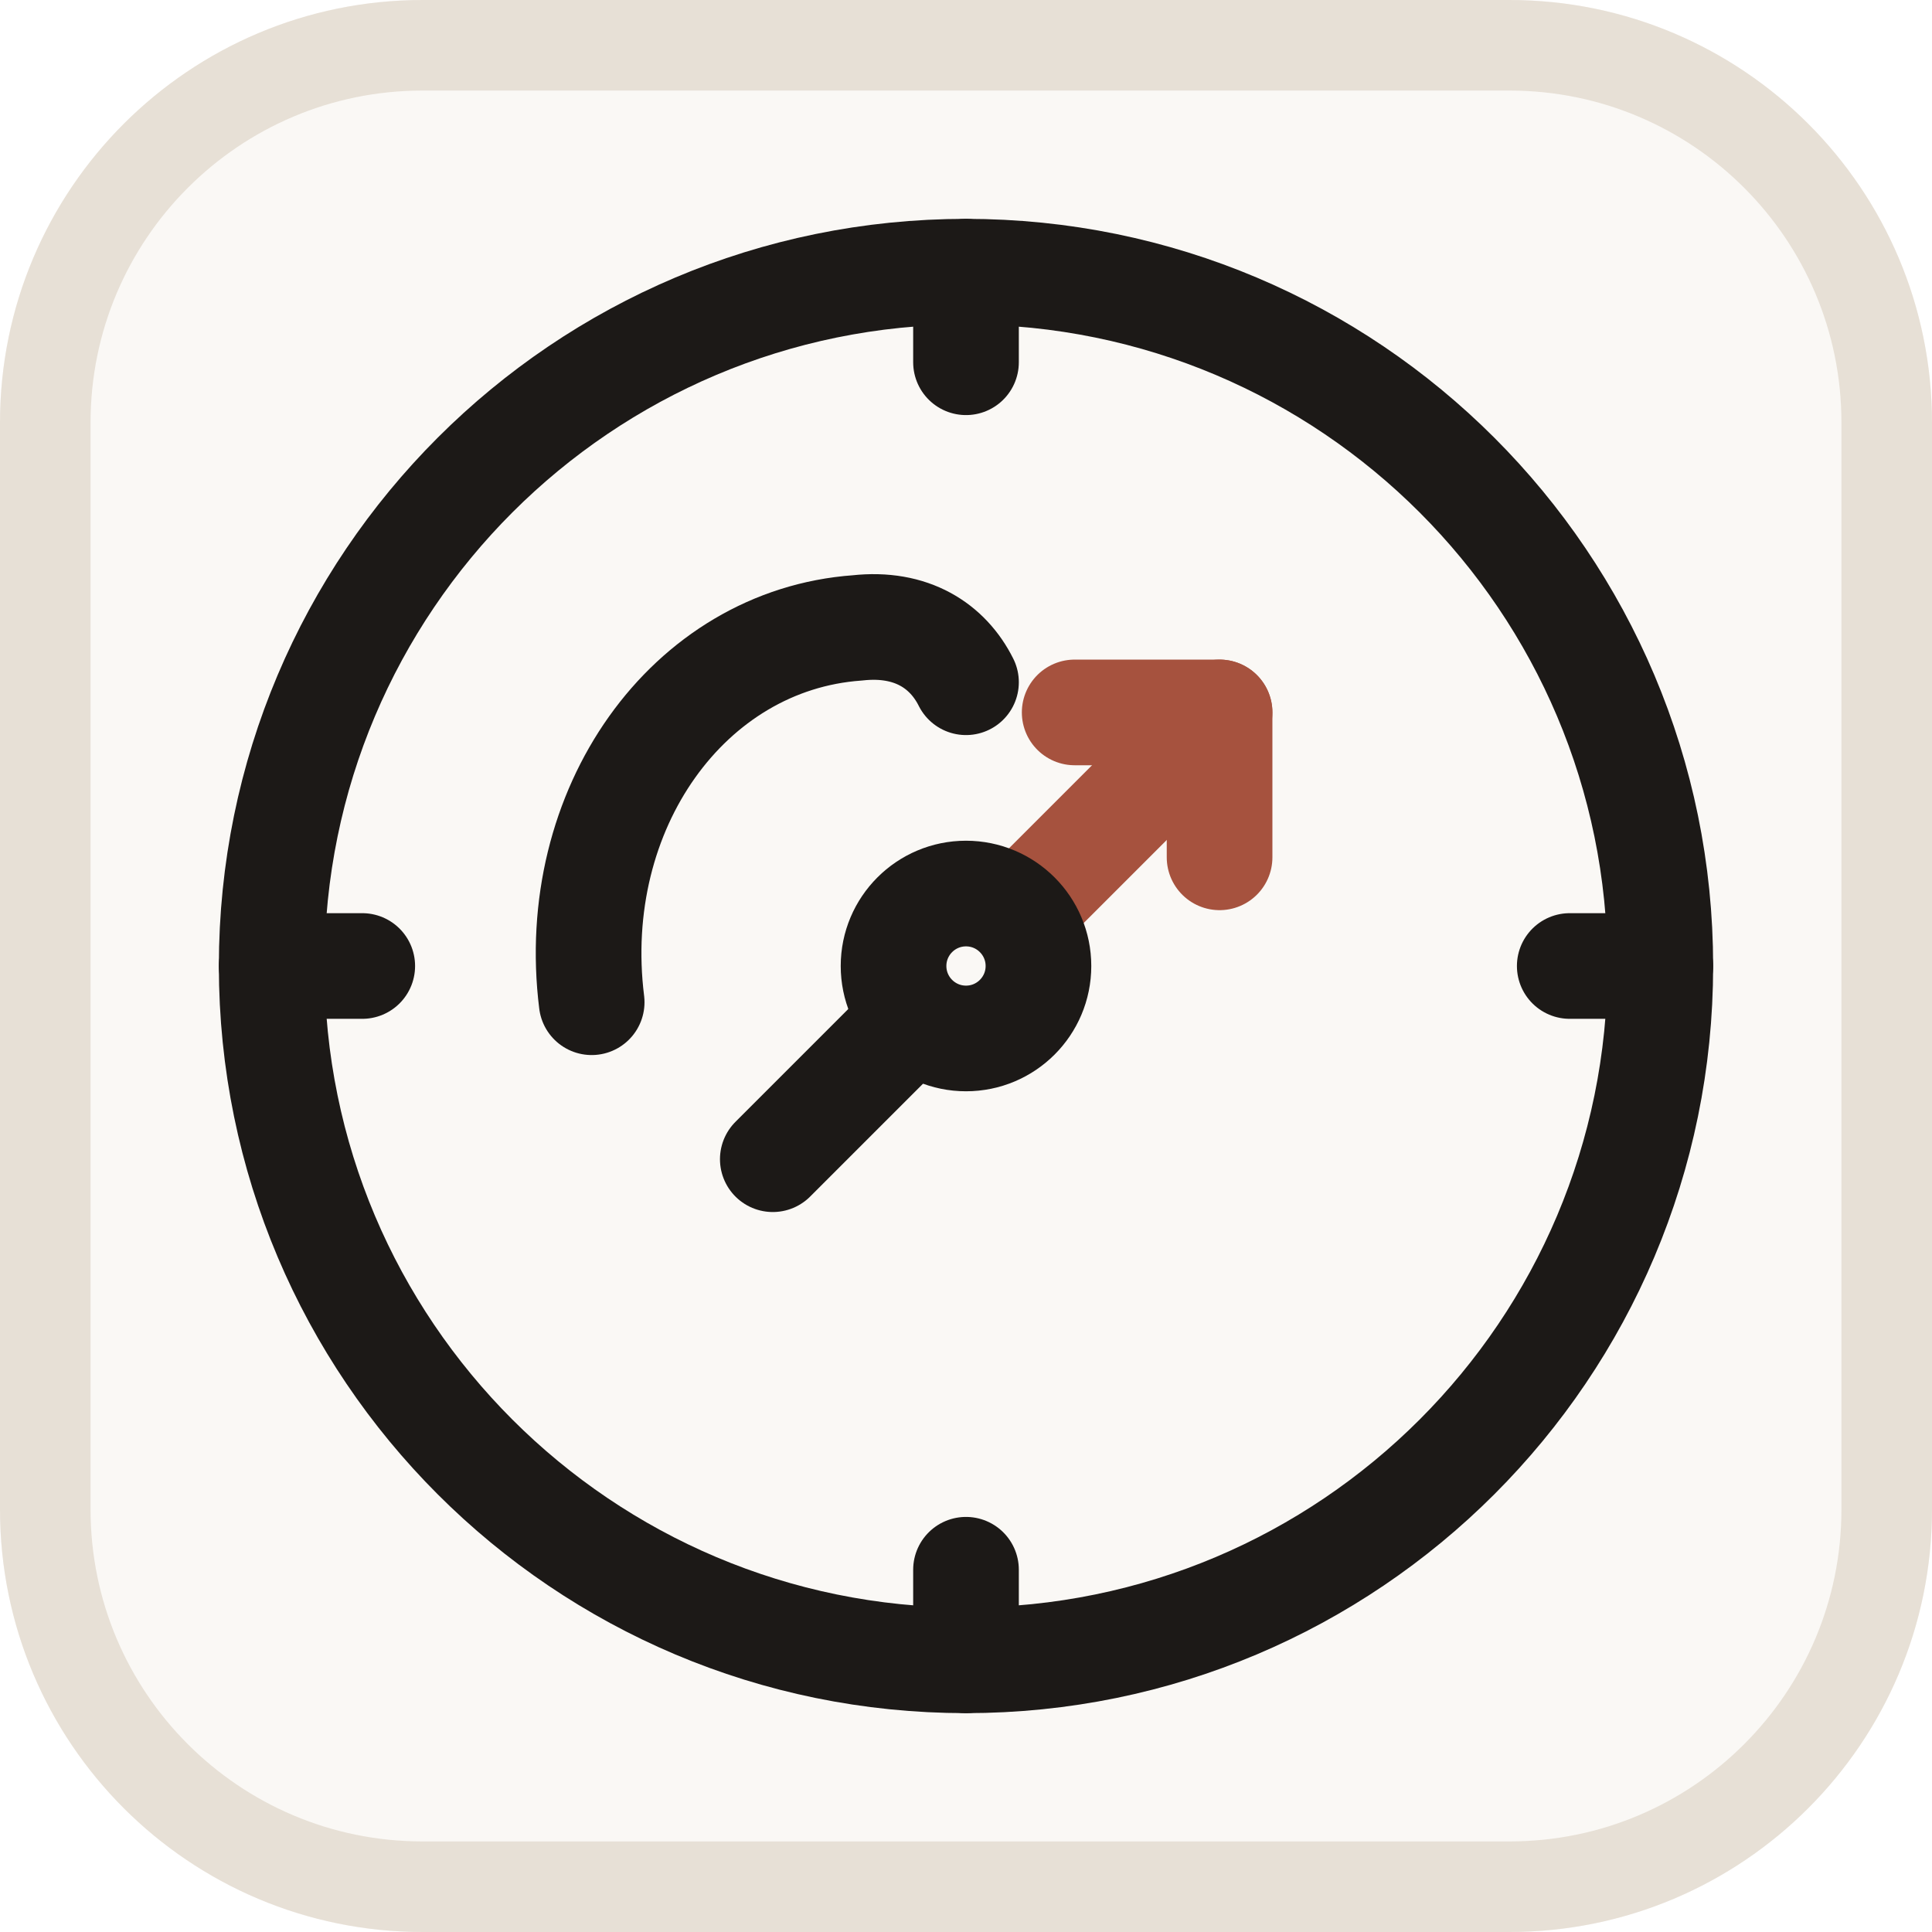
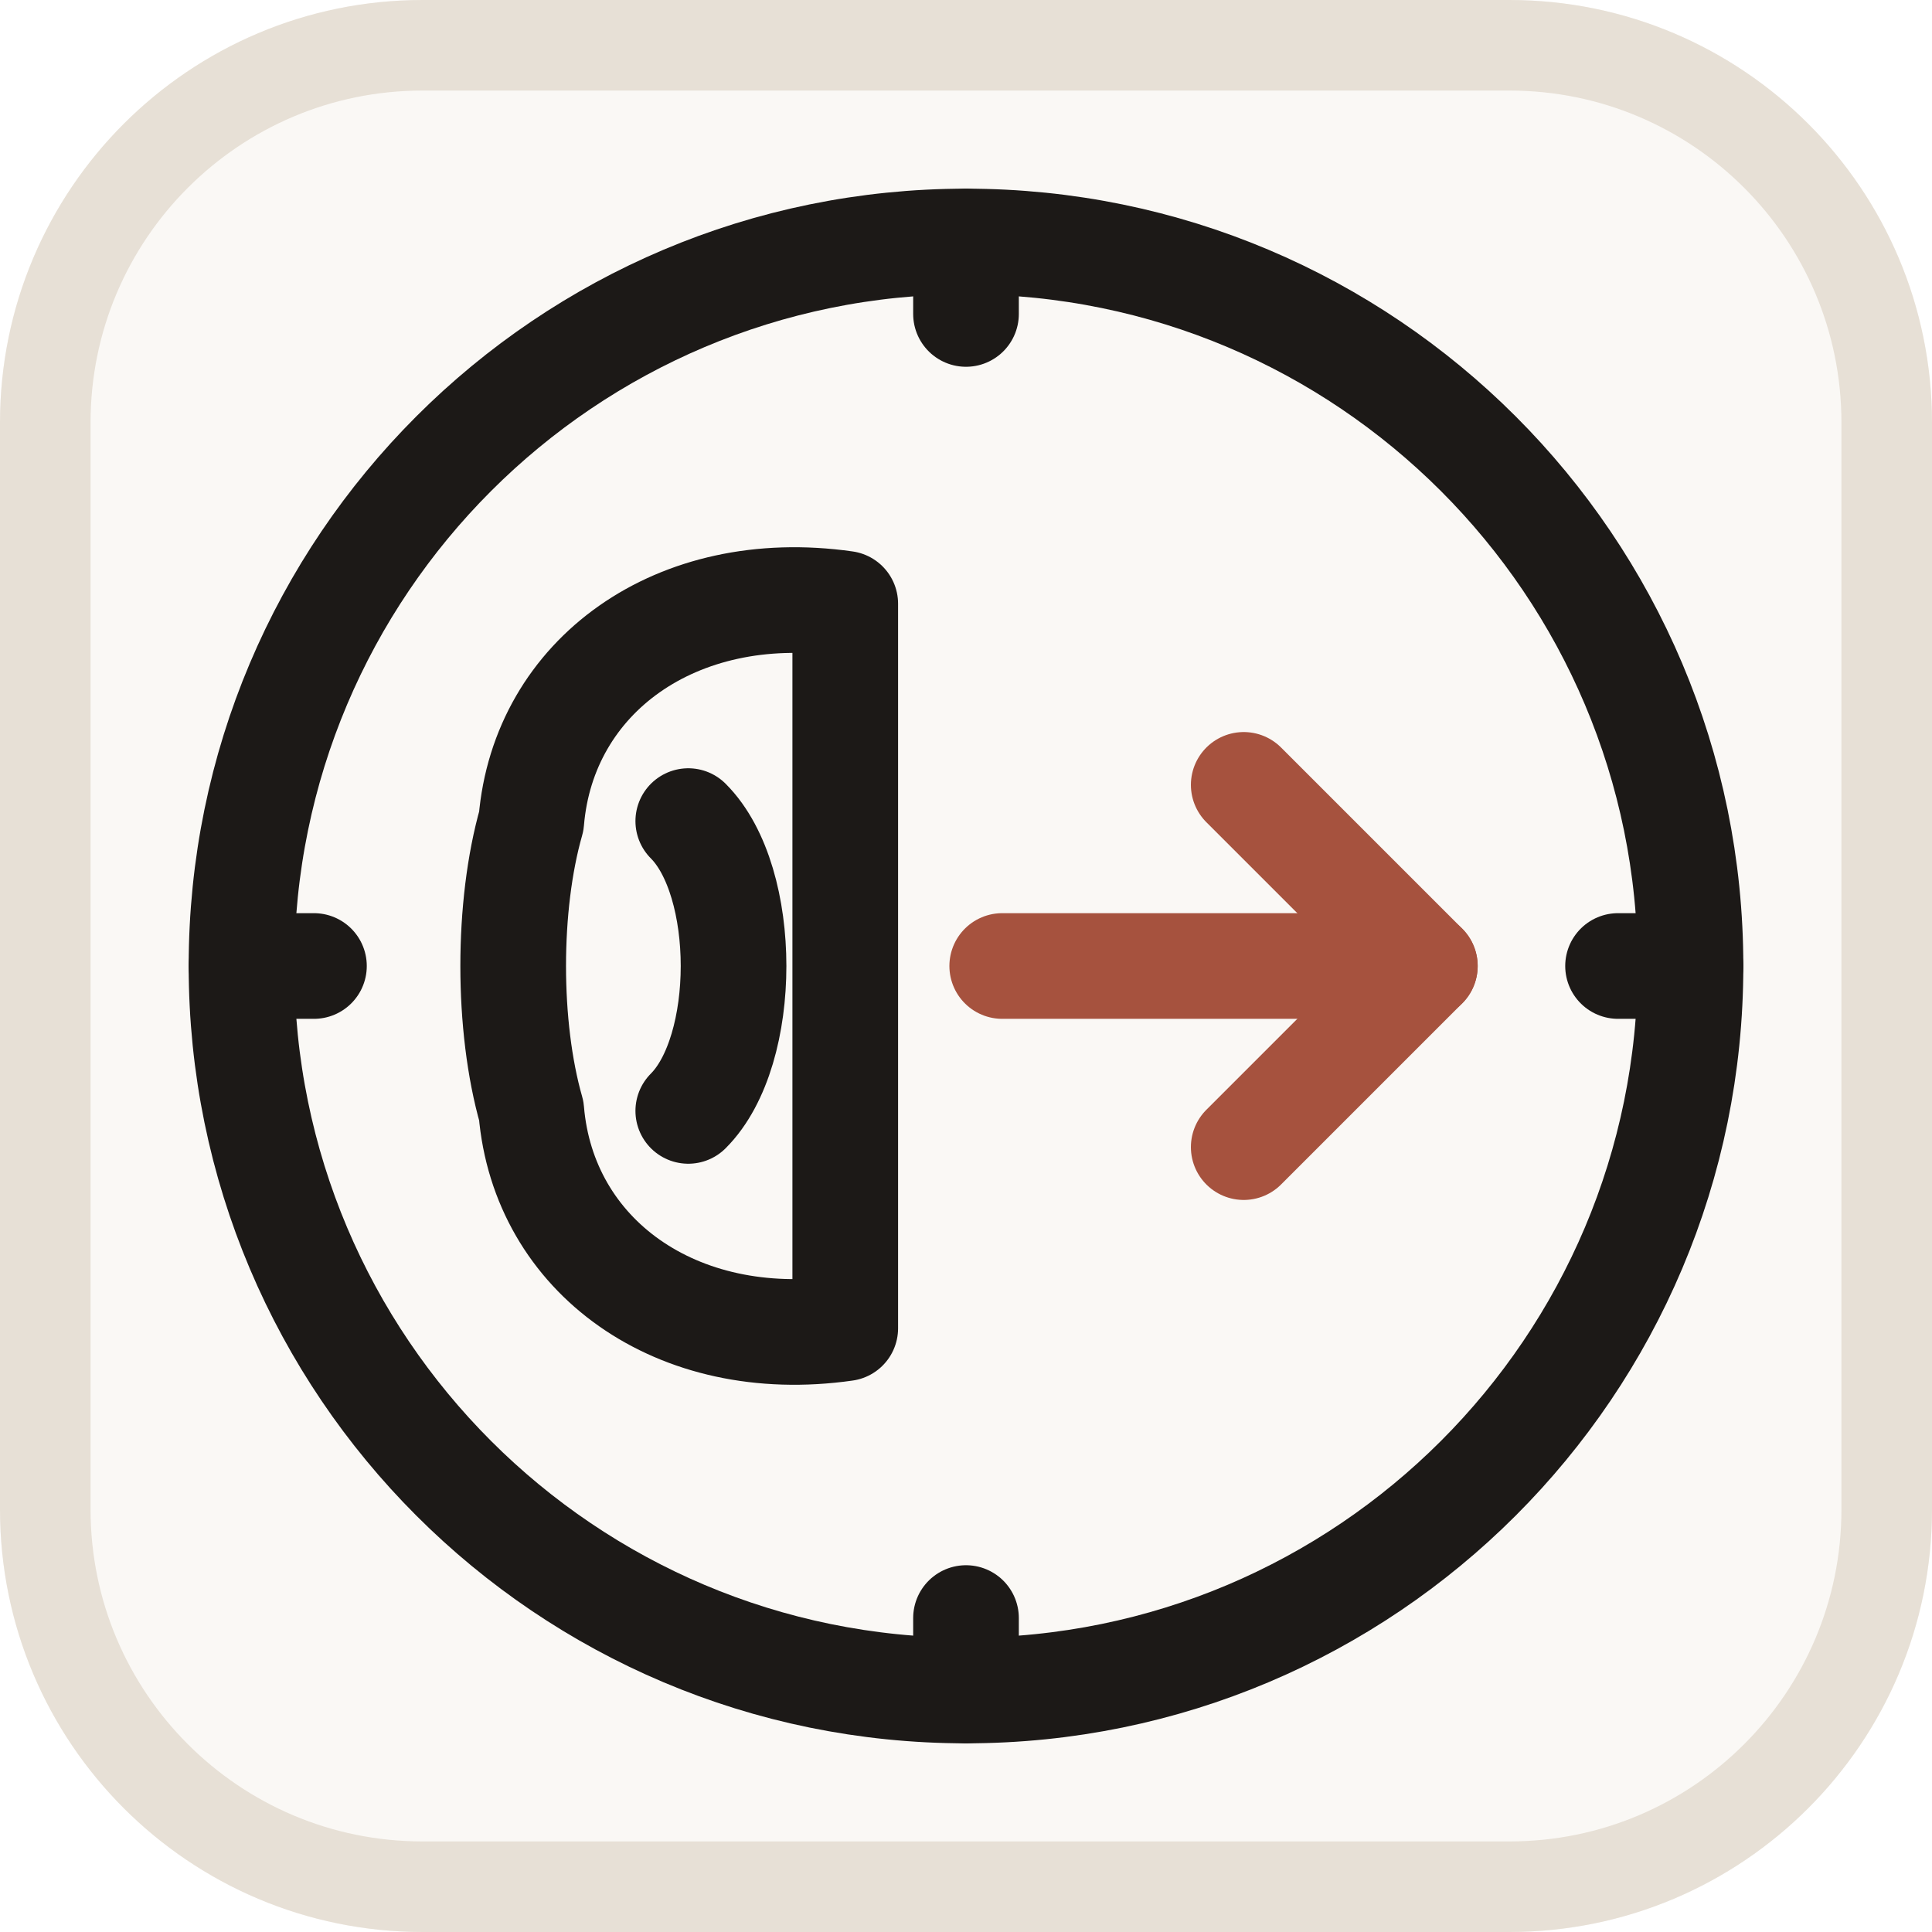
<svg xmlns="http://www.w3.org/2000/svg" viewBox="0 0 32 32" fill="none" role="img" aria-label="Self Discovery icon">
  <rect width="32" height="32" rx="7" fill="#FAF8F5" />
  <rect x="0.75" y="0.75" width="30.5" height="30.5" rx="6.25" stroke="#E7E0D6" stroke-width="1.5" />
  <g stroke-width="1.75" stroke-linecap="round" stroke-linejoin="round">
-     <circle cx="16" cy="16" r="11.5" stroke="#1C1917" />
-     <path d="M16 4.5v1.5M16 26v1.5M4.5 16H6M26 16h1.5" stroke="#1C1917" />
-     <path d="M9.8 16.6c-.4-3.2 1.6-6 4.4-6.2.9-.1 1.5.3 1.8.9" stroke="#1C1917" />
-     <path d="M16 16l-3.2 3.2" stroke="#1C1917" />
-     <path d="M16 16l4.2-4.2" stroke="#A6523E" />
-     <path d="M17.8 11.8h2.4v2.4" stroke="#A6523E" />
-     <circle cx="16" cy="16" r="1.2" fill="#FAF8F5" stroke="#1C1917" />
+     <circle cx="16" cy="16" r="12" stroke="#1C1917" />
+     <path d="M16 4v1.2M16 26.8V28M4 16h1.2M26.8 16H28" stroke="#1C1917" />
+     <path d="M14 10c-2.8-.4-5 1.2-5.2 3.6-.4 1.4-.4 3.4 0 4.8.2 2.4 2.4 4 5.2 3.6V10Z" stroke="#1C1917" />
+     <path d="M11.4 13.6c1 1 1 3.8 0 4.8" stroke="#1C1917" />
+     <path d="M16.6 16h7" stroke="#A6523E" />
+     <path d="M20.6 13l3 3-3 3" stroke="#A6523E" />
  </g>
</svg>
